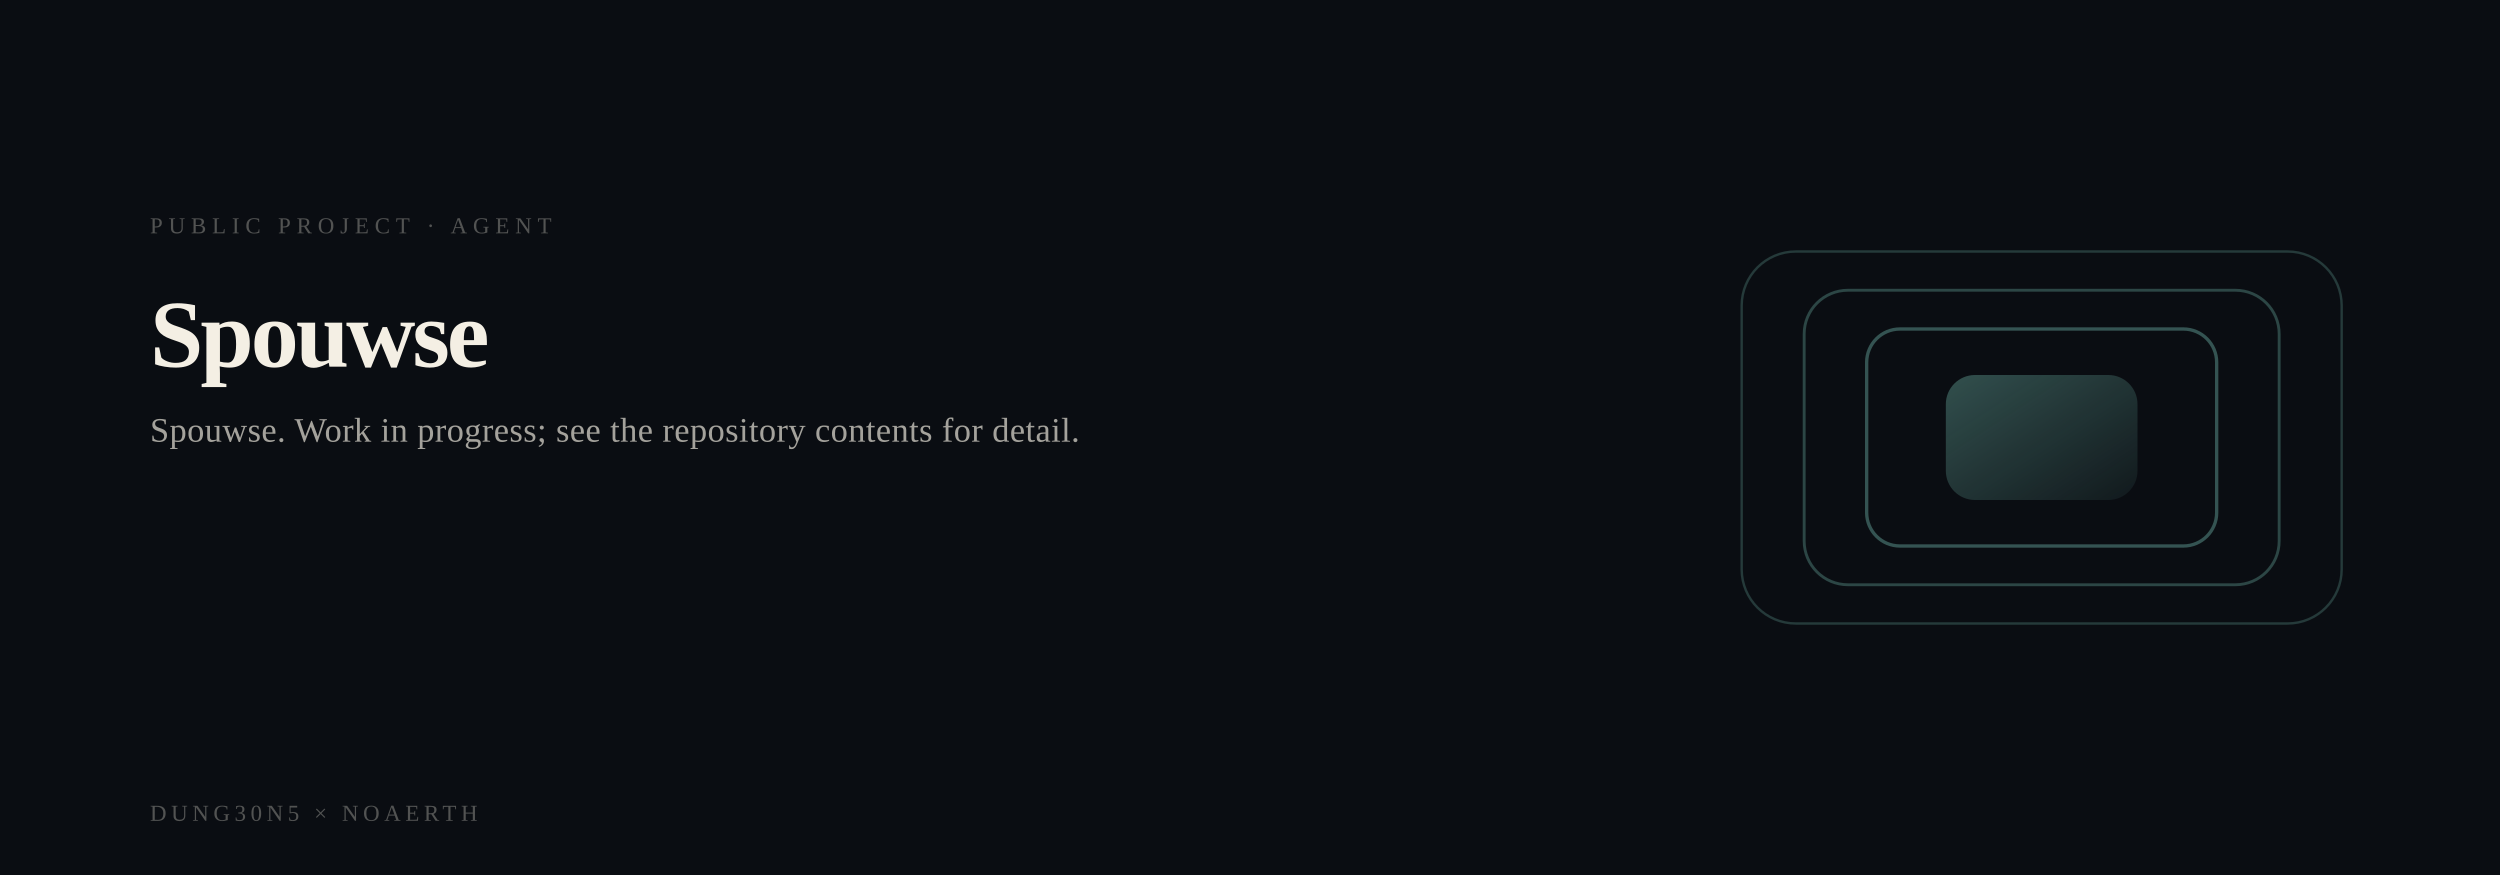
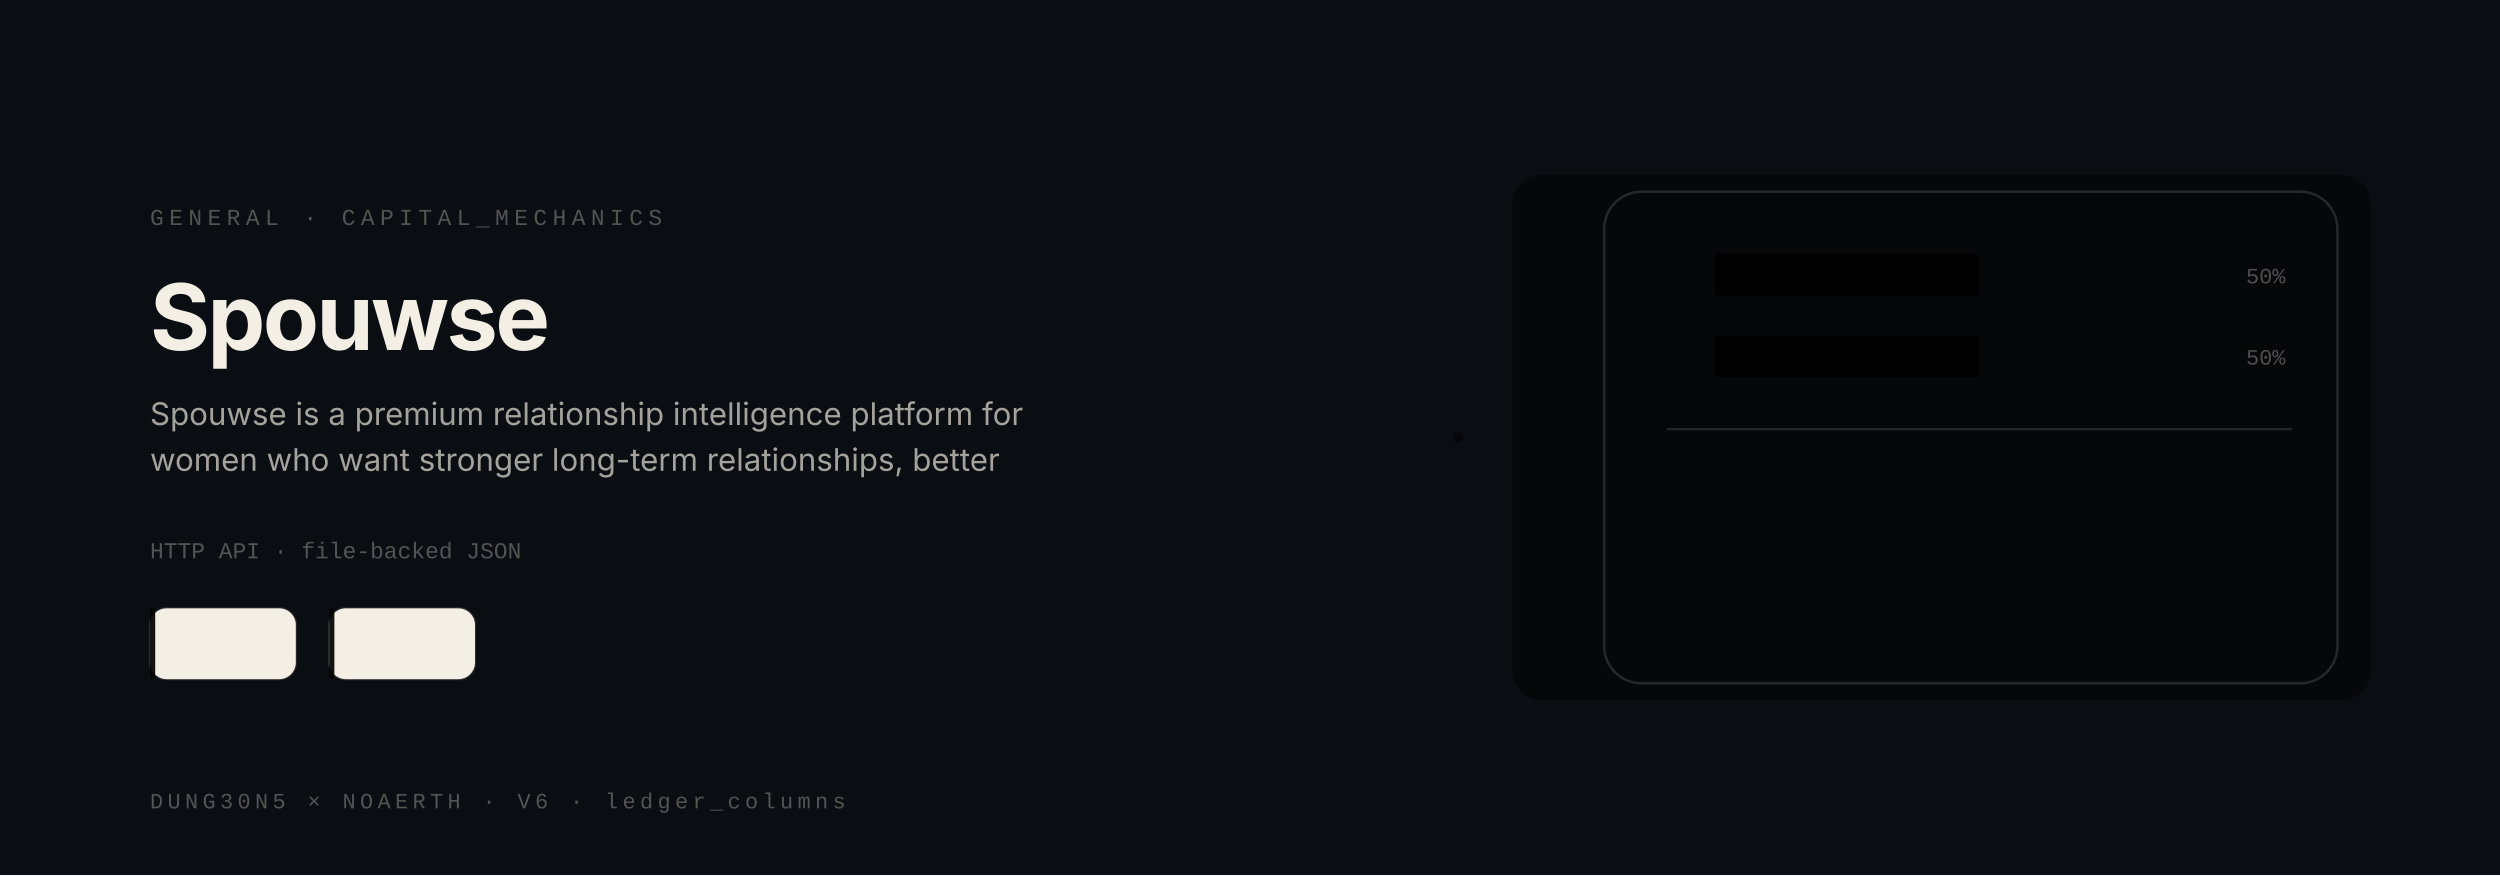
- <svg xmlns="http://www.w3.org/2000/svg" viewBox="0 0 1200 420" width="1200" height="420" role="img" aria-label="Spouwse: a state ring with tool nodes attached. Motion depicts an objective becomes context, tools read and write state, the loop closes.">
-   <defs>
-     <linearGradient id="hero-Spouwse-dark-a" x1="0" y1="0" x2="1" y2="1">
-       <stop offset="0" stop-color="#7fd1c1" stop-opacity="0.85" />
-       <stop offset="1" stop-color="#7fd1c1" stop-opacity="0.15" />
-     </linearGradient>
-   </defs>
+ <svg xmlns="http://www.w3.org/2000/svg" viewBox="0 0 1200 420" width="1200" height="420" role="img" aria-label="Spouwse: an objective becomes context, tools read and write state, the loop closes">
  <rect width="1200" height="420" fill="#0a0d12" />
-   <rect x="896" y="157.92" width="168" height="104.16" rx="16" fill="none" stroke="#7fd1c1" stroke-width="1.60" opacity="0.36" />
-   <rect x="866" y="139.32" width="228" height="141.36" rx="21" fill="none" stroke="#7fd1c1" stroke-width="1.38" opacity="0.29" />
-   <rect x="836" y="120.72" width="288" height="178.56" rx="26" fill="none" stroke="#7fd1c1" stroke-width="1.16" opacity="0.23" />
-   <rect x="934" y="180" width="92" height="60" rx="14" fill="url(#hero-Spouwse-dark-a)" opacity="0.40" />
-   <text x="72" y="112" fill="#f4efe44f" font-size="11" letter-spacing="2.8">PUBLIC PROJECT · AGENT</text>
-   <text x="72" y="176" fill="#f4efe4" font-size="46" font-weight="660" letter-spacing="-1.4">Spouwse</text>
-   <text x="72" y="212" fill="#f4efe4a8" font-size="16.5" letter-spacing="0.2">Spouwse. Work in progress; see the repository contents for detail.</text>
-   <rect x="72" y="266" width="106" height="40" rx="9" fill="#f4efe4" fill-opacity="0.05" stroke="#f4efe424" stroke-width="1.1" opacity="0">
-     <animate attributeName="opacity" from="0" to="1" dur="0.5s" begin="0.50s" fill="freeze" />
-   </rect>
-   <rect x="72" y="266" width="2.5" height="40" rx="1.2" fill="#7fd1c1" opacity="0">
-     <animate attributeName="opacity" from="0" to="0.9" dur="0.5s" begin="0.50s" fill="freeze" />
-   </rect>
-   <text x="125" y="291" fill="#f4efe4" font-size="11.5" text-anchor="middle" font-family="ui-monospace,SFMono-Regular,Menlo,monospace" opacity="0">objective<animate attributeName="opacity" from="0" to="1" dur="0.5s" begin="0.65s" fill="freeze" />
-   </text>
-   <rect x="194" y="266" width="106" height="40" rx="9" fill="#f4efe4" fill-opacity="0.05" stroke="#f4efe424" stroke-width="1.1" opacity="0">
-     <animate attributeName="opacity" from="0" to="1" dur="0.5s" begin="1.00s" fill="freeze" />
-   </rect>
-   <rect x="194" y="266" width="2.5" height="40" rx="1.2" fill="#7fd1c1" opacity="0">
-     <animate attributeName="opacity" from="0" to="0.9" dur="0.5s" begin="1.00s" fill="freeze" />
-   </rect>
-   <text x="247" y="291" fill="#f4efe4" font-size="11.5" text-anchor="middle" font-family="ui-monospace,SFMono-Regular,Menlo,monospace" opacity="0">load context<animate attributeName="opacity" from="0" to="1" dur="0.5s" begin="1.15s" fill="freeze" />
-   </text>
-   <rect x="316" y="266" width="106" height="40" rx="9" fill="#f4efe4" fill-opacity="0.05" stroke="#f4efe424" stroke-width="1.1" opacity="0">
-     <animate attributeName="opacity" from="0" to="1" dur="0.5s" begin="1.50s" fill="freeze" />
-   </rect>
-   <rect x="316" y="266" width="2.5" height="40" rx="1.2" fill="#7fd1c1" opacity="0">
-     <animate attributeName="opacity" from="0" to="0.9" dur="0.5s" begin="1.50s" fill="freeze" />
-   </rect>
-   <text x="369" y="291" fill="#f4efe4" font-size="11.5" text-anchor="middle" font-family="ui-monospace,SFMono-Regular,Menlo,monospace" opacity="0">call tools<animate attributeName="opacity" from="0" to="1" dur="0.5s" begin="1.65s" fill="freeze" />
-   </text>
-   <rect x="438" y="266" width="106" height="40" rx="9" fill="#f4efe4" fill-opacity="0.05" stroke="#f4efe424" stroke-width="1.1" opacity="0">
-     <animate attributeName="opacity" from="0" to="1" dur="0.5s" begin="2.00s" fill="freeze" />
-   </rect>
-   <rect x="438" y="266" width="2.5" height="40" rx="1.2" fill="#e7c27a" opacity="0">
-     <animate attributeName="opacity" from="0" to="0.9" dur="0.5s" begin="2.00s" fill="freeze" />
-   </rect>
-   <text x="491" y="291" fill="#f4efe4" font-size="11.5" text-anchor="middle" font-family="ui-monospace,SFMono-Regular,Menlo,monospace" opacity="0">verify<animate attributeName="opacity" from="0" to="1" dur="0.5s" begin="2.15s" fill="freeze" />
-   </text>
-   <text x="72" y="394" fill="#f4efe44f" font-size="11" letter-spacing="2.2">DUNG30N5 × NOAERTH</text>
+   <text x="72" y="108" font-family="ui-monospace, SFMono-Regular, Menlo, Monaco, Consolas, 'Liberation Mono', monospace" font-size="11" letter-spacing="2.6" fill="#f4efe44f">GENERAL · CAPITAL_MECHANICS</text>
+   <text x="72" y="168" font-family="-apple-system, BlinkMacSystemFont, 'Segoe UI', Inter, Helvetica, Arial, sans-serif" font-size="44" font-weight="660" letter-spacing="-1.2" fill="#f4efe4">Spouwse</text>
+   <text x="72" y="204" font-family="-apple-system, BlinkMacSystemFont, 'Segoe UI', Inter, Helvetica, Arial, sans-serif" font-size="15" fill="#f4efe4a8">Spouwse is a premium relationship intelligence platform for</text>
+   <text x="72" y="226" font-family="-apple-system, BlinkMacSystemFont, 'Segoe UI', Inter, Helvetica, Arial, sans-serif" font-size="15" fill="#f4efe4a8">women who want stronger long-term relationships, better</text>
+   <text x="72" y="268" font-family="ui-monospace, SFMono-Regular, Menlo, Monaco, Consolas, 'Liberation Mono', monospace" font-size="11" fill="#f4efe44f">HTTP API · file-backed JSON</text>
+   <rect x="72.0" y="292.0" width="70.0" height="34.0" rx="8" fill="#f4efe4" stroke="#f4efe424" stroke-width="1.1" />
+   <rect x="72.0" y="292.0" width="2.5" height="34.0" rx="1.2" fill="amber" opacity="0.92" />
+   <text x="107.0" y="314" font-family="ui-monospace, SFMono-Regular, Menlo, Monaco, Consolas, 'Liberation Mono', monospace" font-size="11" fill="#f4efe4" fill-opacity="0.82" text-anchor="middle">checkout</text>
+   <rect x="158.0" y="292.0" width="70.0" height="34.0" rx="8" fill="#f4efe4" stroke="#f4efe424" stroke-width="1.1" />
+   <rect x="158.0" y="292.0" width="2.5" height="34.0" rx="1.2" fill="mint" opacity="0.92" />
+   <text x="193.0" y="314" font-family="ui-monospace, SFMono-Regular, Menlo, Monaco, Consolas, 'Liberation Mono', monospace" font-size="11" fill="#f4efe4" fill-opacity="0.82" text-anchor="middle">waitlist</text>
+   <rect x="726.0" y="84.0" width="412.0" height="252.0" rx="14" fill="amber" fill-opacity="0.34" />
+   <line x1="740.0" y1="85.0" x2="1124.0" y2="85.0" stroke="amber" stroke-width="1.6" opacity="0.4" />
+   <rect x="738.0" y="316.0" width="382.0" height="20" rx="5" fill="none" stroke="amber" stroke-width="1.1" opacity="0.30" />
+   <rect x="754.0" y="286.0" width="362.0" height="20" rx="5" fill="none" stroke="amber" stroke-width="1.1" opacity="0.24" />
+   <rect x="770.0" y="256.0" width="342.0" height="20" rx="5" fill="none" stroke="amber" stroke-width="1.1" opacity="0.18" />
+   <rect x="786.0" y="226.0" width="322.0" height="20" rx="5" fill="none" stroke="amber" stroke-width="1.1" opacity="0.12" />
+   <rect x="726.0" y="84.0" width="412.0" height="252.0" rx="14" fill="#000" fill-opacity="0.22" />
+   <path d="M1095.0 293.0 h18 v18 h-18 z" fill="none" stroke="mint" stroke-width="1.4" opacity="0.6" />
+   <rect x="770" y="92" width="352" height="236" rx="18" fill="none" stroke="#f4efe424" stroke-width="1.2" />
+   <rect x="823.0" y="122.0" width="127.0" height="20.0" rx="2" fill="mint" opacity="0.82" />
+   <text x="1097" y="136" font-family="ui-monospace, SFMono-Regular, Menlo, Monaco, Consolas, 'Liberation Mono', monospace" font-size="10.5" fill="#f4efe44f" text-anchor="end">50%</text>
+   <rect x="823.0" y="161.0" width="127.0" height="20.0" rx="2" fill="amber" opacity="0.82" />
+   <text x="1097" y="175" font-family="ui-monospace, SFMono-Regular, Menlo, Monaco, Consolas, 'Liberation Mono', monospace" font-size="10.5" fill="#f4efe44f" text-anchor="end">50%</text>
+   <line x1="800" y1="206" x2="1100" y2="206" stroke="#f4efe424" stroke-width="1" />
+   <circle cx="700.0" cy="210.0" r="2.6" fill="amber" opacity="0.5" />
+   <text x="72" y="388" font-family="ui-monospace, SFMono-Regular, Menlo, Monaco, Consolas, 'Liberation Mono', monospace" font-size="10.5" letter-spacing="2.1" fill="#f4efe44f">DUNG30N5 × NOAERTH · V6 · ledger_columns</text>
</svg>
